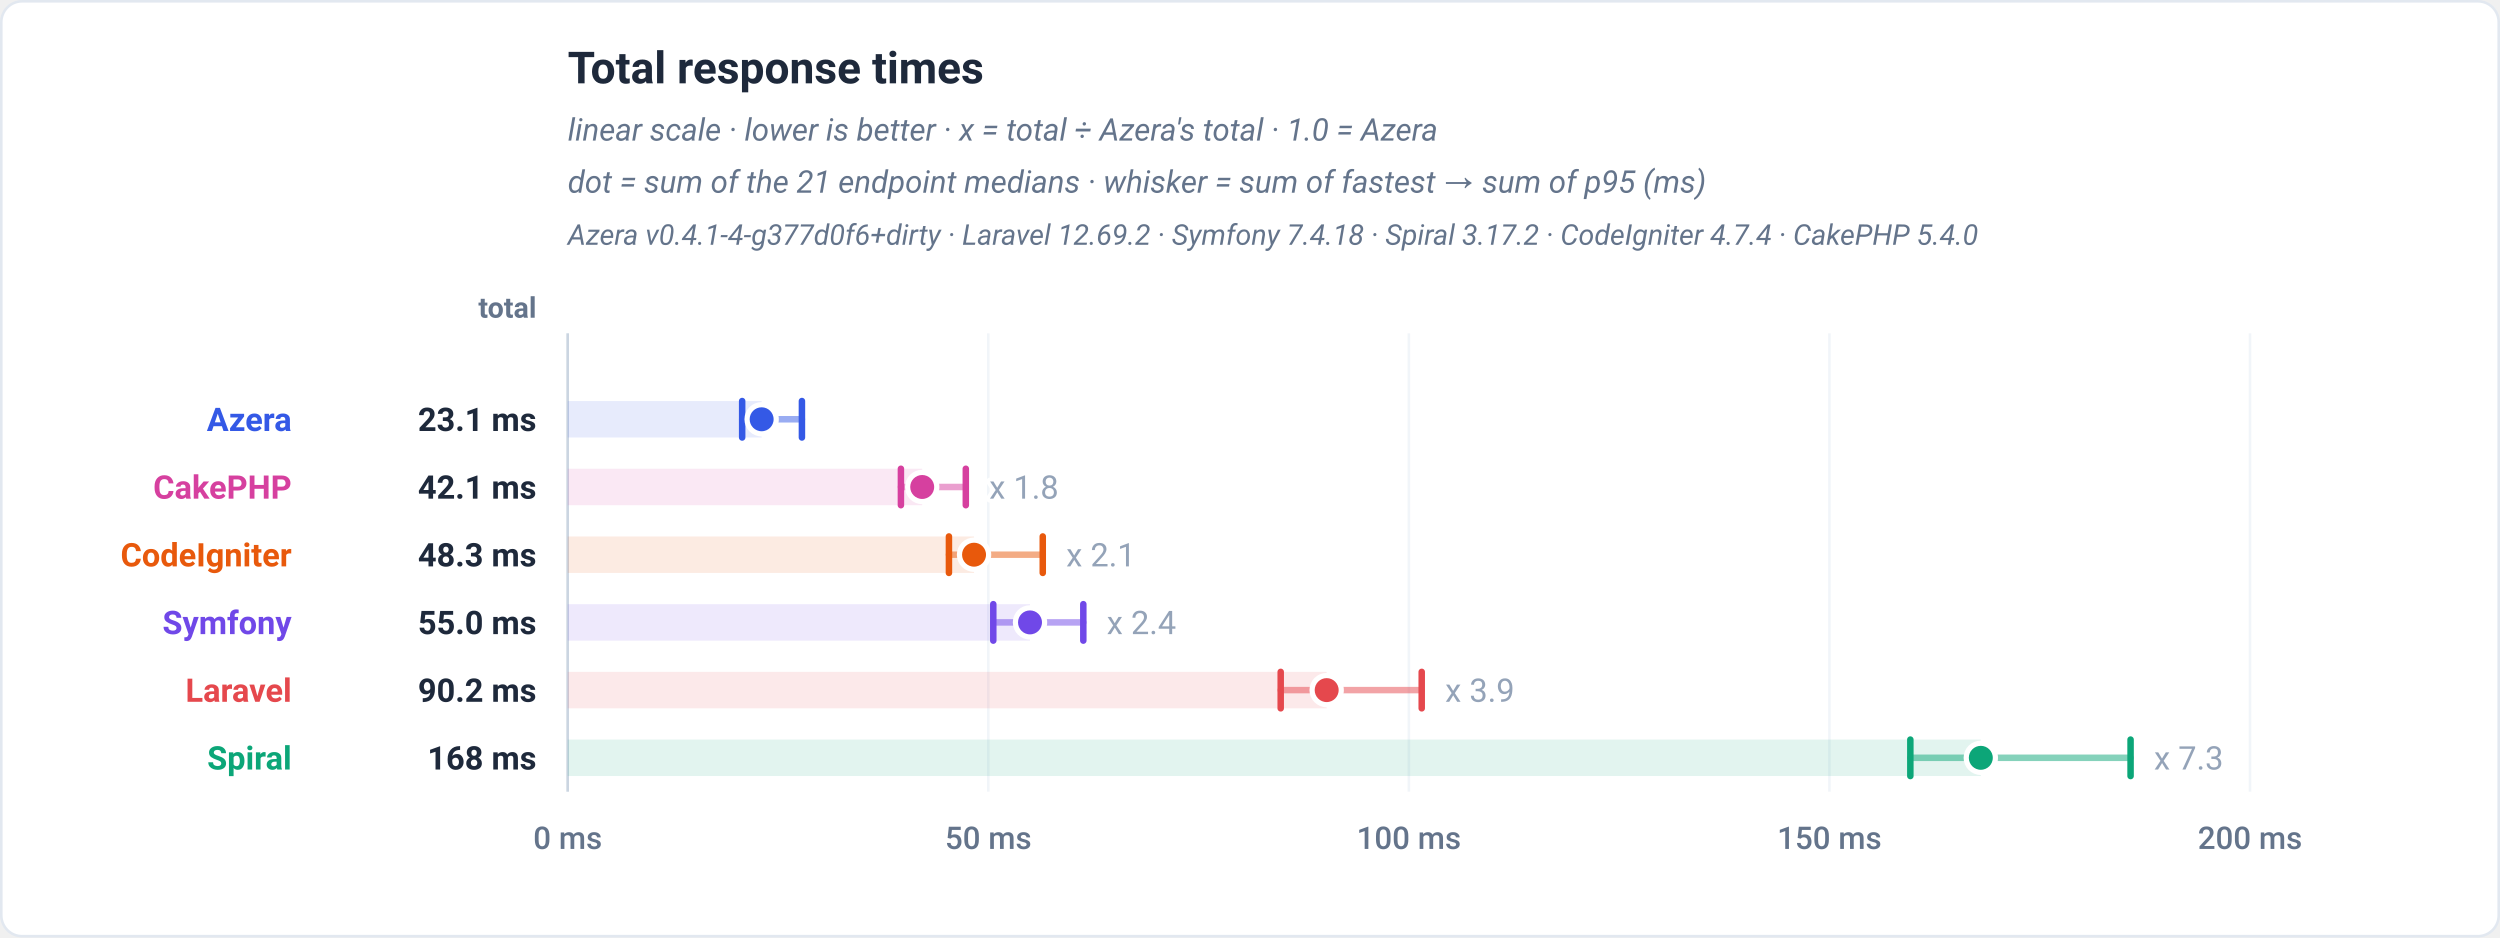
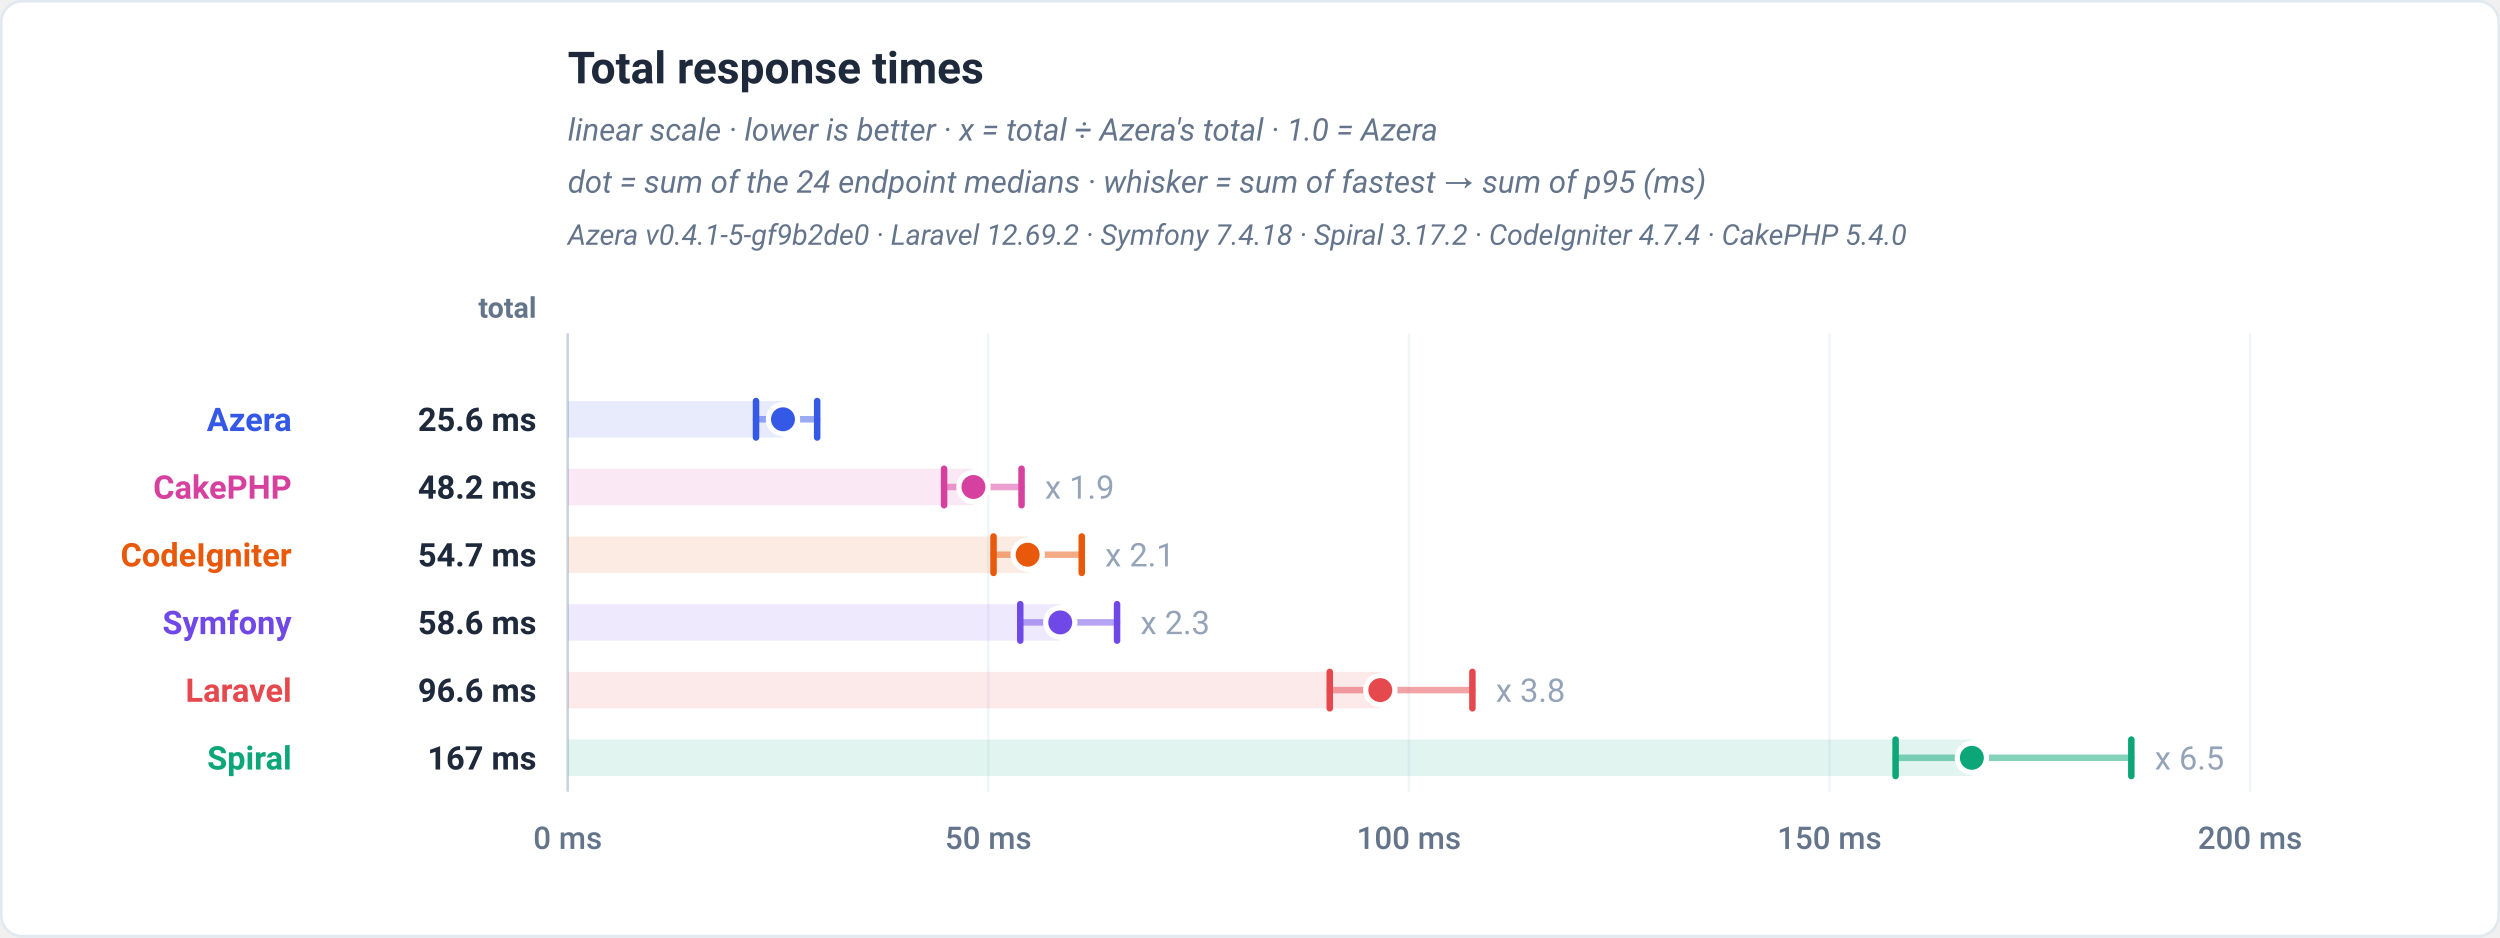
<svg xmlns="http://www.w3.org/2000/svg" viewBox="0 0 960 360" width="960" height="360" role="img" font-family="-apple-system,BlinkMacSystemFont,'Segoe UI',Roboto,Helvetica,Arial,sans-serif">
  <rect x="0.5" y="0.5" width="959" height="359" rx="8" fill="#ffffff" stroke="#e2e8f0" />
  <text x="218" y="32" font-family="-apple-system,BlinkMacSystemFont,'Segoe UI',Roboto,Helvetica,Arial,sans-serif" font-size="17" font-weight="700" fill="#1e293b" text-anchor="start">Total response times</text>
  <text x="218" y="54" font-family="-apple-system,BlinkMacSystemFont,'Segoe UI',Roboto,Helvetica,Arial,sans-serif" font-size="12" font-weight="400" fill="#64748b" text-anchor="start" font-style="italic">linear scale · lower is better · x = total ÷ Azera's total · 1.0 = Azera</text>
-   <text x="218" y="74" font-family="-apple-system,BlinkMacSystemFont,'Segoe UI',Roboto,Helvetica,Arial,sans-serif" font-size="12" font-weight="400" fill="#64748b" text-anchor="start" font-style="italic">dot = sum of the 21 endpoint medians · whisker = sum of fastest → sum of p95 (ms)</text>
-   <text x="218" y="94" font-family="-apple-system,BlinkMacSystemFont,'Segoe UI',Roboto,Helvetica,Arial,sans-serif" font-size="11" font-weight="400" fill="#64748b" text-anchor="start" font-style="italic">Azera v0.4.1-4-g377d0f6+dirty · Laravel 12.69.2 · Symfony 7.4.18 · Spiral 3.17.2 · CodeIgniter 4.7.4 · CakePHP 5.4.0</text>
+   <text x="218" y="74" font-family="-apple-system,BlinkMacSystemFont,'Segoe UI',Roboto,Helvetica,Arial,sans-serif" font-size="12" font-weight="400" fill="#64748b" text-anchor="start" font-style="italic">dot = sum of the 24 endpoint medians · whisker = sum of fastest → sum of p95 (ms)</text>
+   <text x="218" y="94" font-family="-apple-system,BlinkMacSystemFont,'Segoe UI',Roboto,Helvetica,Arial,sans-serif" font-size="11" font-weight="400" fill="#64748b" text-anchor="start" font-style="italic">Azera v0.4.1-5-gf9b2de0 · Laravel 12.69.2 · Symfony 7.4.18 · Spiral 3.17.2 · CodeIgniter 4.7.4 · CakePHP 5.4.0</text>
  <text x="206" y="122" font-family="-apple-system,BlinkMacSystemFont,'Segoe UI',Roboto,Helvetica,Arial,sans-serif" font-size="11" font-weight="600" fill="#64748b" text-anchor="end">total</text>
  <line x1="218" y1="128" x2="218" y2="304" stroke="#f1f5f9" stroke-width="1" />
  <text x="218" y="326" font-family="-apple-system,BlinkMacSystemFont,'Segoe UI',Roboto,Helvetica,Arial,sans-serif" font-size="12" font-weight="500" fill="#64748b" text-anchor="middle">0 ms</text>
  <line x1="379.5" y1="128" x2="379.5" y2="304" stroke="#f1f5f9" stroke-width="1" />
  <text x="379.5" y="326" font-family="-apple-system,BlinkMacSystemFont,'Segoe UI',Roboto,Helvetica,Arial,sans-serif" font-size="12" font-weight="500" fill="#64748b" text-anchor="middle">50 ms</text>
  <line x1="541" y1="128" x2="541" y2="304" stroke="#f1f5f9" stroke-width="1" />
  <text x="541" y="326" font-family="-apple-system,BlinkMacSystemFont,'Segoe UI',Roboto,Helvetica,Arial,sans-serif" font-size="12" font-weight="500" fill="#64748b" text-anchor="middle">100 ms</text>
  <line x1="702.5" y1="128" x2="702.5" y2="304" stroke="#f1f5f9" stroke-width="1" />
  <text x="702.5" y="326" font-family="-apple-system,BlinkMacSystemFont,'Segoe UI',Roboto,Helvetica,Arial,sans-serif" font-size="12" font-weight="500" fill="#64748b" text-anchor="middle">150 ms</text>
  <line x1="864" y1="128" x2="864" y2="304" stroke="#f1f5f9" stroke-width="1" />
  <text x="864" y="326" font-family="-apple-system,BlinkMacSystemFont,'Segoe UI',Roboto,Helvetica,Arial,sans-serif" font-size="12" font-weight="500" fill="#64748b" text-anchor="middle">200 ms</text>
  <line x1="218" y1="128" x2="218" y2="304" stroke="#cbd5e1" stroke-width="1" />
-   <rect x="218" y="154" width="74.47" height="14" fill="#3459e6" fill-opacity="0.12" />
-   <line x1="284.99" y1="161" x2="307.94" y2="161" stroke="#3459e6" stroke-width="2.5" stroke-linecap="round" opacity="0.5" />
-   <line x1="284.99" y1="154" x2="284.99" y2="168" stroke="#3459e6" stroke-width="2.5" stroke-linecap="round" />
-   <line x1="307.94" y1="154" x2="307.94" y2="168" stroke="#3459e6" stroke-width="2.5" stroke-linecap="round" />
-   <circle cx="292.47" cy="161" r="5.6" fill="#3459e6" stroke="#ffffff" stroke-width="2" />
+   <rect x="218" y="154" width="82.66" height="14" fill="#3459e6" fill-opacity="0.12" />
+   <line x1="290.31" y1="161" x2="313.79" y2="161" stroke="#3459e6" stroke-width="2.5" stroke-linecap="round" opacity="0.5" />
+   <line x1="290.31" y1="154" x2="290.31" y2="168" stroke="#3459e6" stroke-width="2.5" stroke-linecap="round" />
+   <line x1="313.79" y1="154" x2="313.79" y2="168" stroke="#3459e6" stroke-width="2.5" stroke-linecap="round" />
+   <circle cx="300.66" cy="161" r="5.6" fill="#3459e6" stroke="#ffffff" stroke-width="2" />
  <text x="112" y="165.5" font-family="-apple-system,BlinkMacSystemFont,'Segoe UI',Roboto,Helvetica,Arial,sans-serif" font-size="12.5" font-weight="700" fill="#3459e6" text-anchor="end">Azera</text>
-   <text x="206" y="165.5" font-family="-apple-system,BlinkMacSystemFont,'Segoe UI',Roboto,Helvetica,Arial,sans-serif" font-size="12.5" font-weight="700" fill="#1e293b" text-anchor="end">23.1 ms</text>
-   <rect x="218" y="180" width="136.12" height="14" fill="#d6409f" fill-opacity="0.12" />
-   <line x1="345.95" y1="187" x2="370.87" y2="187" stroke="#d6409f" stroke-width="2.5" stroke-linecap="round" opacity="0.5" />
-   <line x1="345.95" y1="180" x2="345.95" y2="194" stroke="#d6409f" stroke-width="2.5" stroke-linecap="round" />
-   <line x1="370.87" y1="180" x2="370.87" y2="194" stroke="#d6409f" stroke-width="2.5" stroke-linecap="round" />
-   <circle cx="354.12" cy="187" r="5.6" fill="#d6409f" stroke="#ffffff" stroke-width="2" />
-   <text x="379.87" y="191.5" font-family="-apple-system,BlinkMacSystemFont,'Segoe UI',Roboto,Helvetica,Arial,sans-serif" font-size="12.5" font-weight="400" fill="#94a3b8" text-anchor="start" stroke="#ffffff" stroke-width="3" paint-order="stroke" stroke-linejoin="round">x 1.8</text>
+   <text x="206" y="165.5" font-family="-apple-system,BlinkMacSystemFont,'Segoe UI',Roboto,Helvetica,Arial,sans-serif" font-size="12.5" font-weight="700" fill="#1e293b" text-anchor="end">25.6 ms</text>
+   <rect x="218" y="180" width="155.8" height="14" fill="#d6409f" fill-opacity="0.12" />
+   <line x1="362.53" y1="187" x2="392.27" y2="187" stroke="#d6409f" stroke-width="2.5" stroke-linecap="round" opacity="0.5" />
+   <line x1="362.53" y1="180" x2="362.53" y2="194" stroke="#d6409f" stroke-width="2.5" stroke-linecap="round" />
+   <line x1="392.27" y1="180" x2="392.27" y2="194" stroke="#d6409f" stroke-width="2.5" stroke-linecap="round" />
+   <circle cx="373.8" cy="187" r="5.6" fill="#d6409f" stroke="#ffffff" stroke-width="2" />
+   <text x="401.27" y="191.5" font-family="-apple-system,BlinkMacSystemFont,'Segoe UI',Roboto,Helvetica,Arial,sans-serif" font-size="12.5" font-weight="400" fill="#94a3b8" text-anchor="start" stroke="#ffffff" stroke-width="3" paint-order="stroke" stroke-linejoin="round">x 1.9</text>
  <text x="112" y="191.5" font-family="-apple-system,BlinkMacSystemFont,'Segoe UI',Roboto,Helvetica,Arial,sans-serif" font-size="12.5" font-weight="700" fill="#d6409f" text-anchor="end">CakePHP</text>
-   <text x="206" y="191.5" font-family="-apple-system,BlinkMacSystemFont,'Segoe UI',Roboto,Helvetica,Arial,sans-serif" font-size="12.5" font-weight="700" fill="#1e293b" text-anchor="end">42.1 ms</text>
-   <rect x="218" y="206" width="156.03" height="14" fill="#e8590c" fill-opacity="0.12" />
-   <line x1="364.39" y1="213" x2="400.42" y2="213" stroke="#e8590c" stroke-width="2.5" stroke-linecap="round" opacity="0.5" />
-   <line x1="364.39" y1="206" x2="364.39" y2="220" stroke="#e8590c" stroke-width="2.5" stroke-linecap="round" />
-   <line x1="400.42" y1="206" x2="400.42" y2="220" stroke="#e8590c" stroke-width="2.5" stroke-linecap="round" />
-   <circle cx="374.03" cy="213" r="5.6" fill="#e8590c" stroke="#ffffff" stroke-width="2" />
-   <text x="409.42" y="217.5" font-family="-apple-system,BlinkMacSystemFont,'Segoe UI',Roboto,Helvetica,Arial,sans-serif" font-size="12.5" font-weight="400" fill="#94a3b8" text-anchor="start" stroke="#ffffff" stroke-width="3" paint-order="stroke" stroke-linejoin="round">x 2.1</text>
+   <text x="206" y="191.5" font-family="-apple-system,BlinkMacSystemFont,'Segoe UI',Roboto,Helvetica,Arial,sans-serif" font-size="12.5" font-weight="700" fill="#1e293b" text-anchor="end">48.2 ms</text>
+   <rect x="218" y="206" width="176.62" height="14" fill="#e8590c" fill-opacity="0.12" />
+   <line x1="381.51" y1="213" x2="415.39" y2="213" stroke="#e8590c" stroke-width="2.5" stroke-linecap="round" opacity="0.5" />
+   <line x1="381.51" y1="206" x2="381.51" y2="220" stroke="#e8590c" stroke-width="2.5" stroke-linecap="round" />
+   <line x1="415.39" y1="206" x2="415.39" y2="220" stroke="#e8590c" stroke-width="2.5" stroke-linecap="round" />
+   <circle cx="394.62" cy="213" r="5.6" fill="#e8590c" stroke="#ffffff" stroke-width="2" />
+   <text x="424.39" y="217.5" font-family="-apple-system,BlinkMacSystemFont,'Segoe UI',Roboto,Helvetica,Arial,sans-serif" font-size="12.5" font-weight="400" fill="#94a3b8" text-anchor="start" stroke="#ffffff" stroke-width="3" paint-order="stroke" stroke-linejoin="round">x 2.1</text>
  <text x="112" y="217.5" font-family="-apple-system,BlinkMacSystemFont,'Segoe UI',Roboto,Helvetica,Arial,sans-serif" font-size="12.5" font-weight="700" fill="#e8590c" text-anchor="end">CodeIgniter</text>
-   <text x="206" y="217.5" font-family="-apple-system,BlinkMacSystemFont,'Segoe UI',Roboto,Helvetica,Arial,sans-serif" font-size="12.5" font-weight="700" fill="#1e293b" text-anchor="end">48.3 ms</text>
-   <rect x="218" y="232" width="177.52" height="14" fill="#7048e8" fill-opacity="0.12" />
-   <line x1="381.42" y1="239" x2="415.99" y2="239" stroke="#7048e8" stroke-width="2.5" stroke-linecap="round" opacity="0.5" />
-   <line x1="381.42" y1="232" x2="381.42" y2="246" stroke="#7048e8" stroke-width="2.5" stroke-linecap="round" />
-   <line x1="415.99" y1="232" x2="415.99" y2="246" stroke="#7048e8" stroke-width="2.5" stroke-linecap="round" />
-   <circle cx="395.52" cy="239" r="5.6" fill="#7048e8" stroke="#ffffff" stroke-width="2" />
-   <text x="424.99" y="243.5" font-family="-apple-system,BlinkMacSystemFont,'Segoe UI',Roboto,Helvetica,Arial,sans-serif" font-size="12.5" font-weight="400" fill="#94a3b8" text-anchor="start" stroke="#ffffff" stroke-width="3" paint-order="stroke" stroke-linejoin="round">x 2.4</text>
+   <text x="206" y="217.5" font-family="-apple-system,BlinkMacSystemFont,'Segoe UI',Roboto,Helvetica,Arial,sans-serif" font-size="12.5" font-weight="700" fill="#1e293b" text-anchor="end">54.7 ms</text>
+   <rect x="218" y="232" width="189.13" height="14" fill="#7048e8" fill-opacity="0.12" />
+   <line x1="391.78" y1="239" x2="428.95" y2="239" stroke="#7048e8" stroke-width="2.5" stroke-linecap="round" opacity="0.5" />
+   <line x1="391.78" y1="232" x2="391.78" y2="246" stroke="#7048e8" stroke-width="2.5" stroke-linecap="round" />
+   <line x1="428.95" y1="232" x2="428.95" y2="246" stroke="#7048e8" stroke-width="2.5" stroke-linecap="round" />
+   <circle cx="407.13" cy="239" r="5.6" fill="#7048e8" stroke="#ffffff" stroke-width="2" />
+   <text x="437.95" y="243.5" font-family="-apple-system,BlinkMacSystemFont,'Segoe UI',Roboto,Helvetica,Arial,sans-serif" font-size="12.5" font-weight="400" fill="#94a3b8" text-anchor="start" stroke="#ffffff" stroke-width="3" paint-order="stroke" stroke-linejoin="round">x 2.3</text>
  <text x="112" y="243.5" font-family="-apple-system,BlinkMacSystemFont,'Segoe UI',Roboto,Helvetica,Arial,sans-serif" font-size="12.5" font-weight="700" fill="#7048e8" text-anchor="end">Symfony</text>
-   <text x="206" y="243.5" font-family="-apple-system,BlinkMacSystemFont,'Segoe UI',Roboto,Helvetica,Arial,sans-serif" font-size="12.5" font-weight="700" fill="#1e293b" text-anchor="end">55.0 ms</text>
-   <rect x="218" y="258" width="291.44" height="14" fill="#e5484d" fill-opacity="0.12" />
-   <line x1="491.79" y1="265" x2="545.94" y2="265" stroke="#e5484d" stroke-width="2.5" stroke-linecap="round" opacity="0.5" />
-   <line x1="491.79" y1="258" x2="491.79" y2="272" stroke="#e5484d" stroke-width="2.5" stroke-linecap="round" />
-   <line x1="545.94" y1="258" x2="545.94" y2="272" stroke="#e5484d" stroke-width="2.5" stroke-linecap="round" />
-   <circle cx="509.44" cy="265" r="5.6" fill="#e5484d" stroke="#ffffff" stroke-width="2" />
-   <text x="554.94" y="269.5" font-family="-apple-system,BlinkMacSystemFont,'Segoe UI',Roboto,Helvetica,Arial,sans-serif" font-size="12.5" font-weight="400" fill="#94a3b8" text-anchor="start" stroke="#ffffff" stroke-width="3" paint-order="stroke" stroke-linejoin="round">x 3.9</text>
+   <text x="206" y="243.5" font-family="-apple-system,BlinkMacSystemFont,'Segoe UI',Roboto,Helvetica,Arial,sans-serif" font-size="12.5" font-weight="700" fill="#1e293b" text-anchor="end">58.6 ms</text>
+   <rect x="218" y="258" width="312.03" height="14" fill="#e5484d" fill-opacity="0.12" />
+   <line x1="510.63" y1="265" x2="565.4" y2="265" stroke="#e5484d" stroke-width="2.5" stroke-linecap="round" opacity="0.5" />
+   <line x1="510.63" y1="258" x2="510.63" y2="272" stroke="#e5484d" stroke-width="2.5" stroke-linecap="round" />
+   <line x1="565.4" y1="258" x2="565.4" y2="272" stroke="#e5484d" stroke-width="2.5" stroke-linecap="round" />
+   <circle cx="530.03" cy="265" r="5.6" fill="#e5484d" stroke="#ffffff" stroke-width="2" />
+   <text x="574.4" y="269.5" font-family="-apple-system,BlinkMacSystemFont,'Segoe UI',Roboto,Helvetica,Arial,sans-serif" font-size="12.5" font-weight="400" fill="#94a3b8" text-anchor="start" stroke="#ffffff" stroke-width="3" paint-order="stroke" stroke-linejoin="round">x 3.8</text>
  <text x="112" y="269.5" font-family="-apple-system,BlinkMacSystemFont,'Segoe UI',Roboto,Helvetica,Arial,sans-serif" font-size="12.5" font-weight="700" fill="#e5484d" text-anchor="end">Laravel</text>
-   <text x="206" y="269.5" font-family="-apple-system,BlinkMacSystemFont,'Segoe UI',Roboto,Helvetica,Arial,sans-serif" font-size="12.5" font-weight="700" fill="#1e293b" text-anchor="end">90.2 ms</text>
-   <rect x="218" y="284" width="542.63" height="14" fill="#0ca678" fill-opacity="0.12" />
-   <line x1="733.57" y1="291" x2="818.14" y2="291" stroke="#0ca678" stroke-width="2.5" stroke-linecap="round" opacity="0.5" />
-   <line x1="733.57" y1="284" x2="733.57" y2="298" stroke="#0ca678" stroke-width="2.5" stroke-linecap="round" />
-   <line x1="818.14" y1="284" x2="818.14" y2="298" stroke="#0ca678" stroke-width="2.5" stroke-linecap="round" />
-   <circle cx="760.63" cy="291" r="5.6" fill="#0ca678" stroke="#ffffff" stroke-width="2" />
-   <text x="827.14" y="295.5" font-family="-apple-system,BlinkMacSystemFont,'Segoe UI',Roboto,Helvetica,Arial,sans-serif" font-size="12.5" font-weight="400" fill="#94a3b8" text-anchor="start" stroke="#ffffff" stroke-width="3" paint-order="stroke" stroke-linejoin="round">x 7.3</text>
+   <text x="206" y="269.5" font-family="-apple-system,BlinkMacSystemFont,'Segoe UI',Roboto,Helvetica,Arial,sans-serif" font-size="12.5" font-weight="700" fill="#1e293b" text-anchor="end">96.6 ms</text>
+   <rect x="218" y="284" width="539.19" height="14" fill="#0ca678" fill-opacity="0.12" />
+   <line x1="727.91" y1="291" x2="818.43" y2="291" stroke="#0ca678" stroke-width="2.5" stroke-linecap="round" opacity="0.5" />
+   <line x1="727.91" y1="284" x2="727.91" y2="298" stroke="#0ca678" stroke-width="2.5" stroke-linecap="round" />
+   <line x1="818.43" y1="284" x2="818.43" y2="298" stroke="#0ca678" stroke-width="2.5" stroke-linecap="round" />
+   <circle cx="757.19" cy="291" r="5.6" fill="#0ca678" stroke="#ffffff" stroke-width="2" />
+   <text x="827.43" y="295.5" font-family="-apple-system,BlinkMacSystemFont,'Segoe UI',Roboto,Helvetica,Arial,sans-serif" font-size="12.5" font-weight="400" fill="#94a3b8" text-anchor="start" stroke="#ffffff" stroke-width="3" paint-order="stroke" stroke-linejoin="round">x 6.5</text>
  <text x="112" y="295.5" font-family="-apple-system,BlinkMacSystemFont,'Segoe UI',Roboto,Helvetica,Arial,sans-serif" font-size="12.5" font-weight="700" fill="#0ca678" text-anchor="end">Spiral</text>
-   <text x="206" y="295.5" font-family="-apple-system,BlinkMacSystemFont,'Segoe UI',Roboto,Helvetica,Arial,sans-serif" font-size="12.5" font-weight="700" fill="#1e293b" text-anchor="end">168 ms</text>
+   <text x="206" y="295.5" font-family="-apple-system,BlinkMacSystemFont,'Segoe UI',Roboto,Helvetica,Arial,sans-serif" font-size="12.5" font-weight="700" fill="#1e293b" text-anchor="end">167 ms</text>
</svg>
